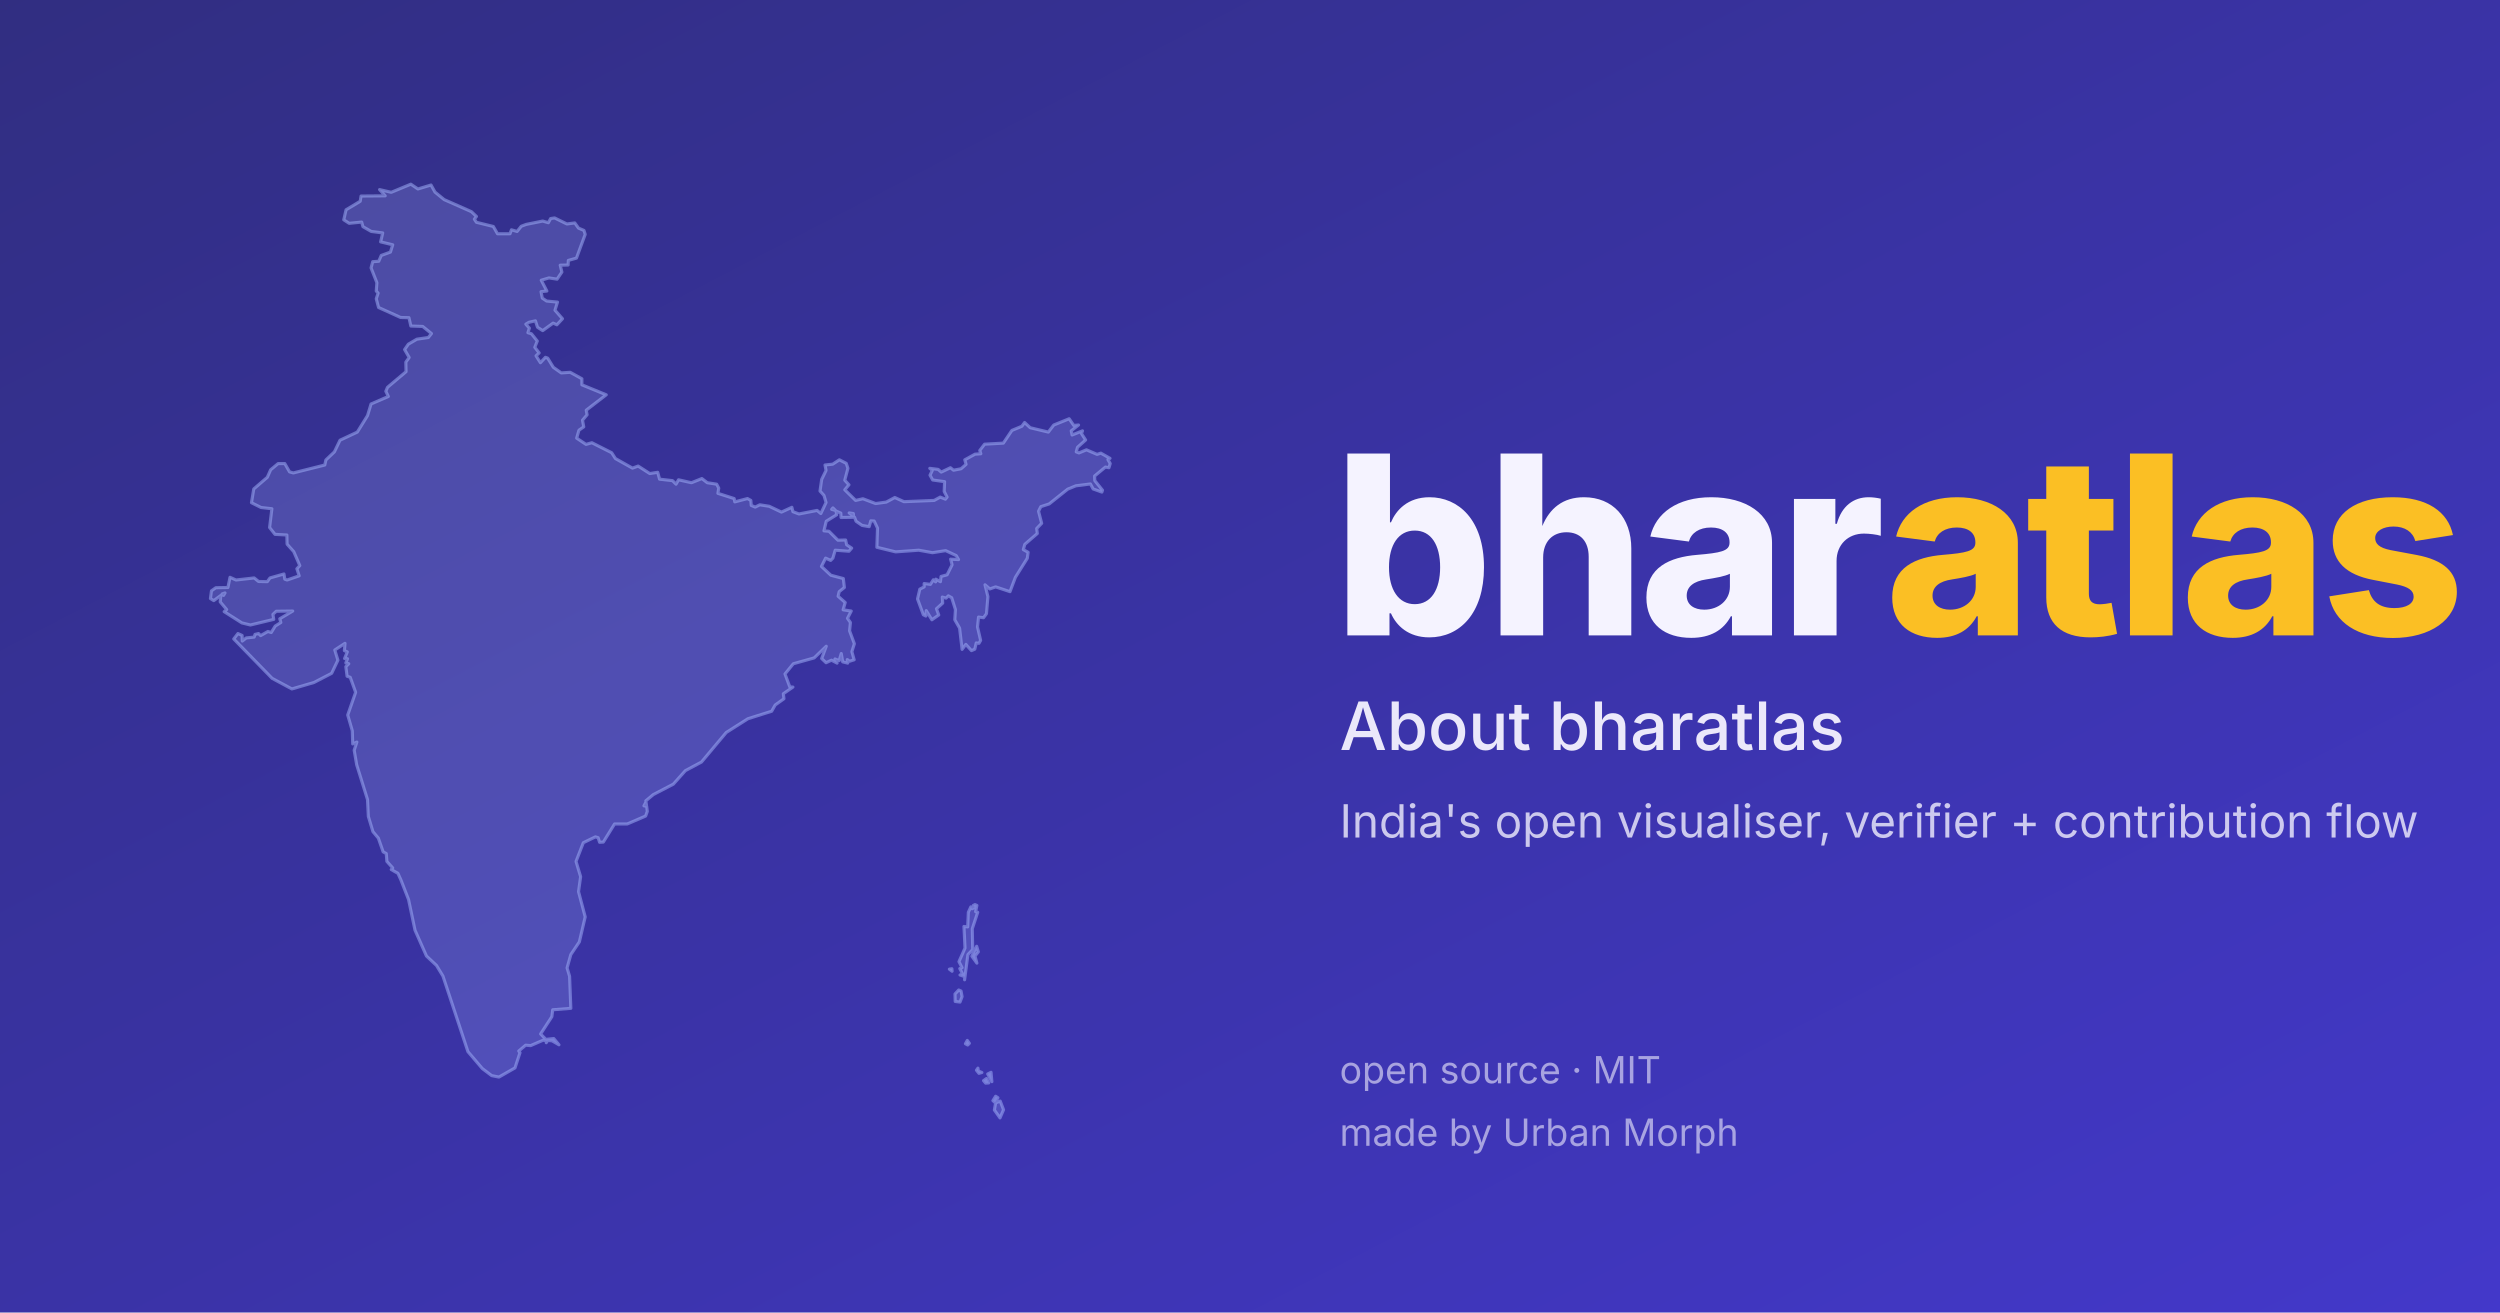
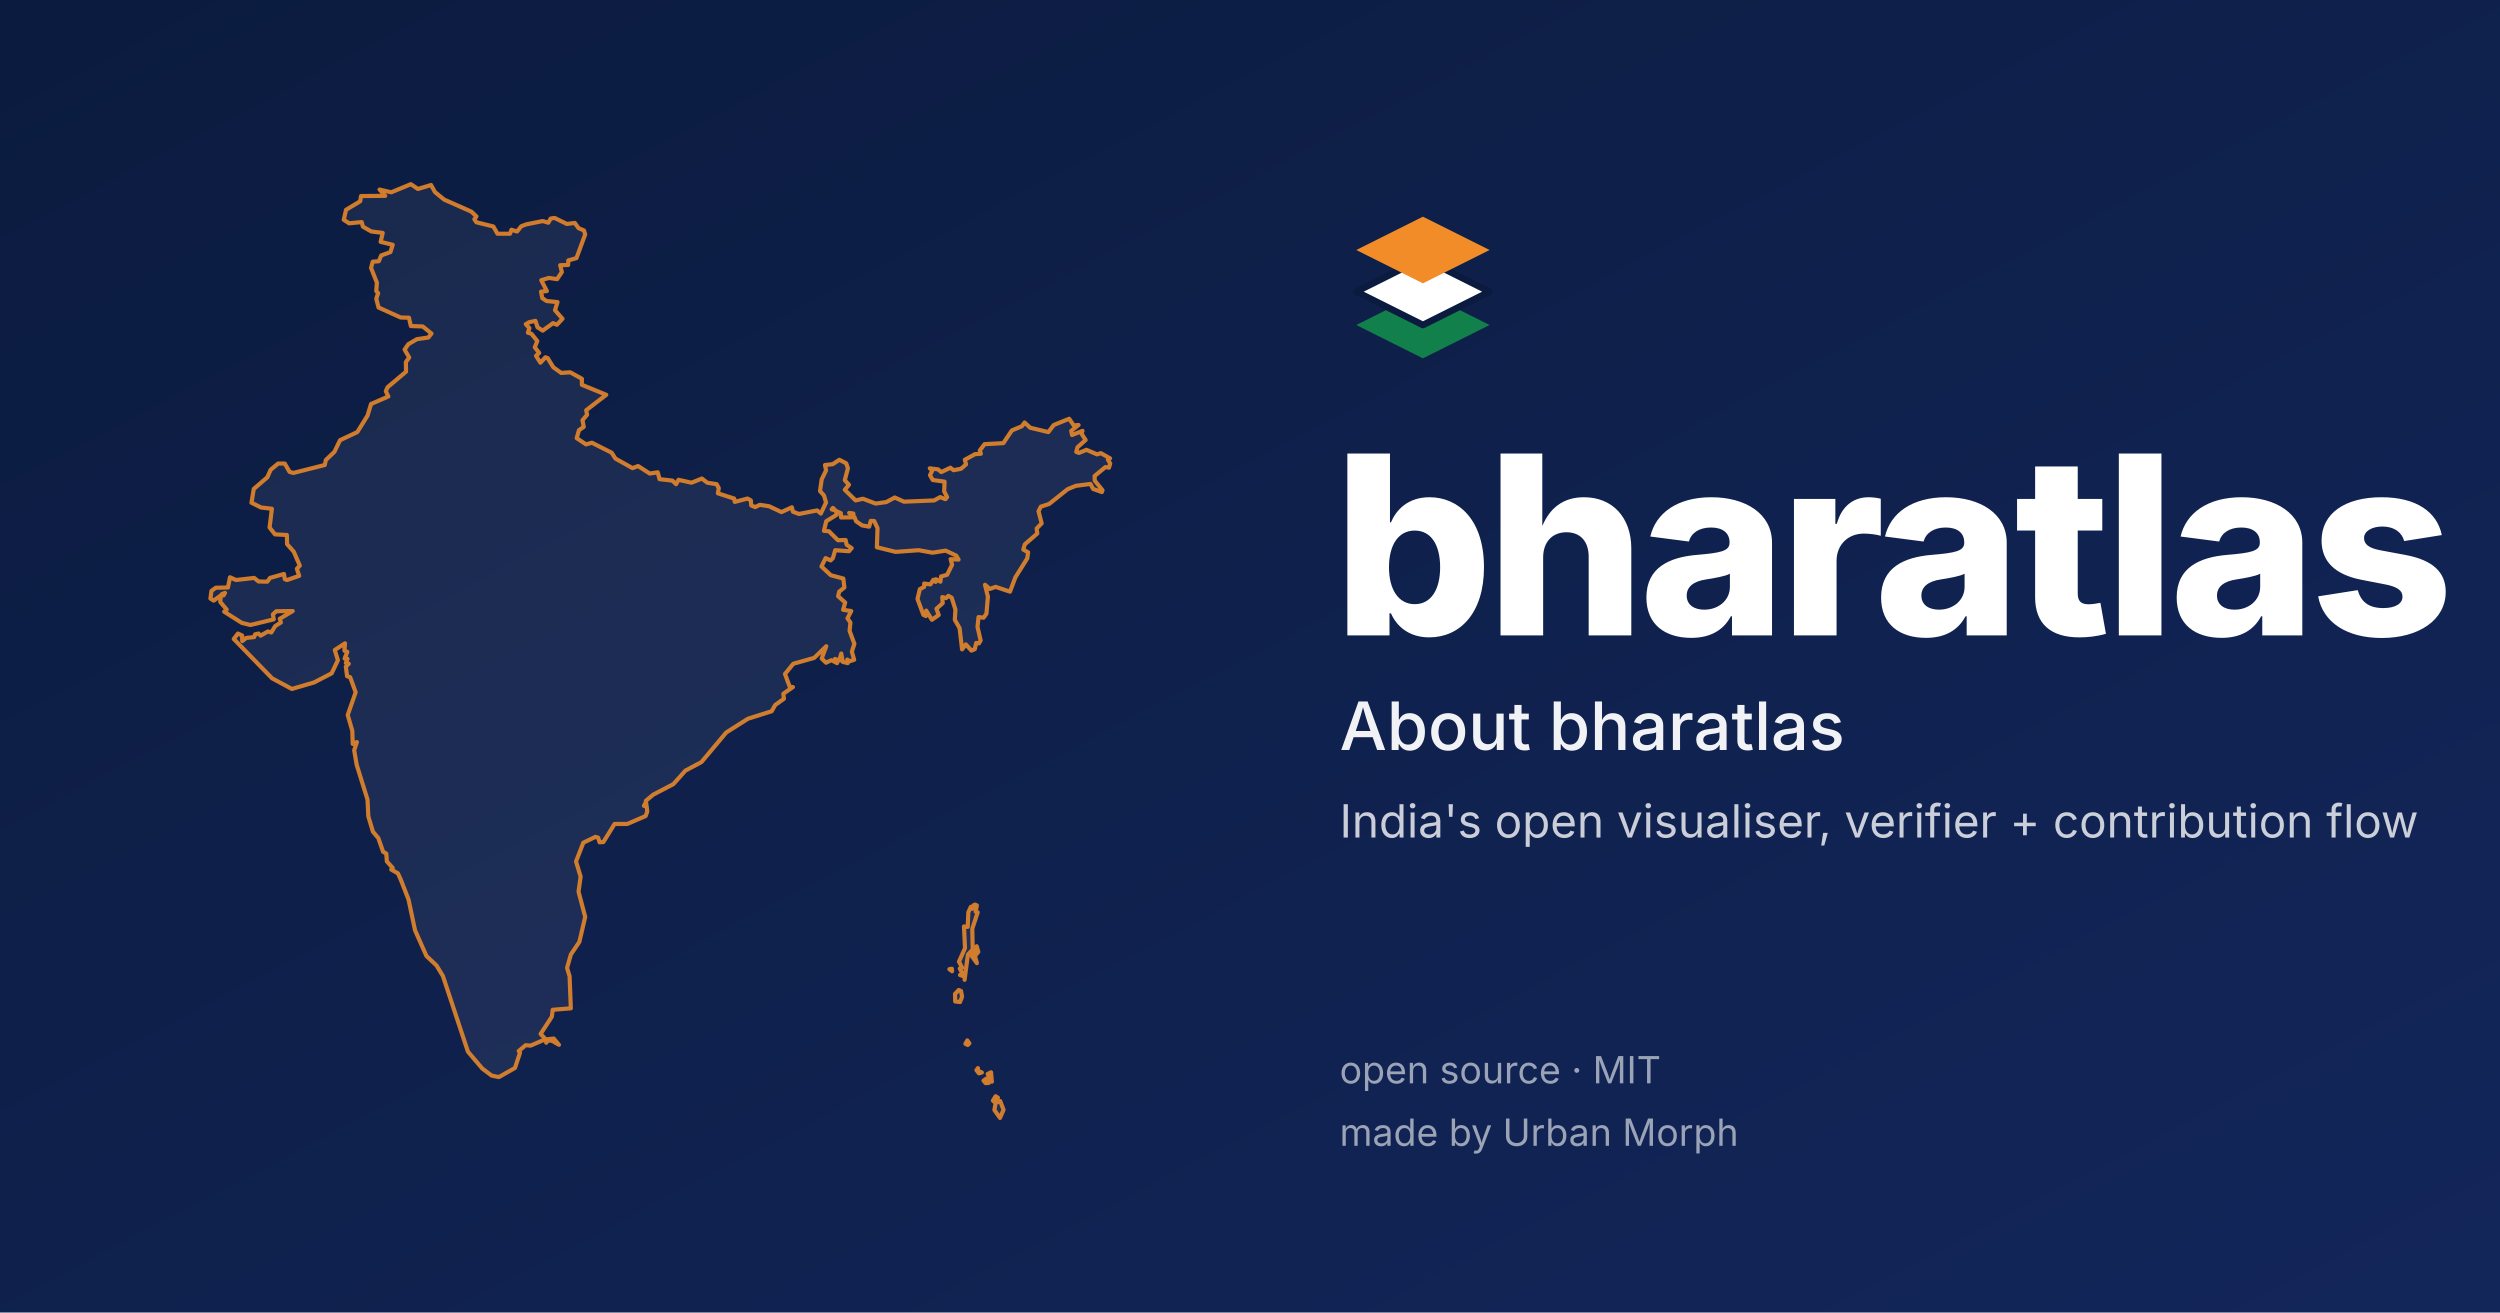
<svg xmlns="http://www.w3.org/2000/svg" width="1200" height="630" viewBox="0 0 1200 630">
  <defs>
    <linearGradient id="bg" x1="0%" y1="0%" x2="100%" y2="100%">
-       <stop offset="0%" stop-color="#312e81" />
-       <stop offset="100%" stop-color="#4338ca" />
+       <stop offset="0%" stop-color="#0B1B3F" />
+       <stop offset="100%" stop-color="#13265A" />
    </linearGradient>
  </defs>
  <rect width="1200" height="630" fill="url(#bg)" />
  <g>
-     <path d="M 101.0 287.3 L 101.5 283.6 L 103.6 282.1 L 109.4 282.0 L 110.4 277.1 L 113.3 278.4 L 122.0 277.4 L 124.1 279.1 L 128.3 279.2 L 129.6 277.4 L 136.3 275.5 L 136.7 278.0 L 137.8 278.4 L 143.6 276.4 L 142.5 273.0 L 143.9 271.5 L 141.0 264.8 L 137.8 261.2 L 137.7 256.8 L 132.0 256.5 L 129.4 253.2 L 130.5 244.2 L 125.3 243.6 L 120.7 241.3 L 121.8 234.7 L 128.3 229.1 L 129.9 225.5 L 133.5 222.5 L 136.7 222.5 L 139.0 226.5 L 140.8 227.0 L 155.9 223.2 L 156.4 220.8 L 160.5 216.9 L 163.2 211.3 L 171.5 207.4 L 176.4 199.5 L 178.1 193.9 L 186.4 190.3 L 185.2 187.8 L 186.0 185.9 L 194.9 178.4 L 194.8 173.8 L 196.4 171.6 L 194.2 167.8 L 196.0 165.2 L 200.1 162.8 L 205.6 162.0 L 207.1 160.1 L 202.9 156.7 L 197.2 156.5 L 196.3 152.5 L 192.3 152.4 L 181.7 147.6 L 180.6 143.4 L 181.5 140.7 L 180.6 139.7 L 180.9 135.7 L 178.1 128.6 L 178.9 125.6 L 181.8 125.4 L 183.0 122.6 L 187.4 121.0 L 188.5 117.5 L 182.7 116.1 L 183.7 111.8 L 178.2 111.1 L 174.2 108.8 L 173.6 106.6 L 167.6 107.2 L 165.0 105.5 L 166.1 100.7 L 172.9 96.6 L 173.3 94.1 L 184.9 94.0 L 182.2 91.0 L 187.8 92.3 L 197.2 88.4 L 200.6 90.7 L 206.9 88.8 L 208.8 92.2 L 213.2 95.8 L 226.3 101.6 L 228.7 103.9 L 227.7 105.2 L 228.7 106.7 L 236.8 108.7 L 238.8 112.2 L 244.8 112.2 L 245.5 110.3 L 248.2 111.1 L 250.2 108.6 L 252.6 107.7 L 260.5 106.1 L 263.2 106.9 L 264.3 104.9 L 266.2 104.6 L 272.1 107.5 L 275.9 107.0 L 277.7 109.5 L 280.3 110.6 L 280.9 112.5 L 276.7 123.9 L 272.8 125.0 L 272.7 127.2 L 268.9 127.3 L 269.7 130.6 L 267.4 134.0 L 263.5 133.4 L 259.8 134.5 L 262.5 139.7 L 259.7 140.0 L 260.3 143.1 L 262.4 144.5 L 267.6 145.0 L 266.4 148.9 L 270.0 153.0 L 267.3 155.9 L 265.5 155.1 L 260.5 158.7 L 258.0 157.1 L 257.0 154.0 L 253.9 154.7 L 252.4 155.6 L 254.1 157.5 L 253.4 159.7 L 255.1 160.2 L 257.9 163.7 L 256.7 166.7 L 258.8 169.4 L 257.3 170.8 L 259.4 174.1 L 261.8 171.5 L 262.9 171.9 L 265.6 176.3 L 269.4 179.0 L 273.7 178.7 L 279.3 181.8 L 279.3 184.7 L 291.0 189.5 L 281.4 196.9 L 281.8 199.1 L 279.6 201.7 L 280.2 204.9 L 277.9 206.5 L 276.8 210.3 L 281.3 213.3 L 284.1 212.5 L 293.6 217.3 L 295.4 220.1 L 303.6 224.7 L 306.3 223.7 L 311.9 227.3 L 315.7 226.7 L 316.6 230.0 L 322.8 230.7 L 324.5 232.4 L 325.7 230.3 L 331.9 231.7 L 336.9 229.7 L 339.5 231.7 L 344.0 232.4 L 345.0 234.3 L 344.6 236.8 L 352.4 239.3 L 352.7 240.9 L 358.8 239.3 L 360.4 240.2 L 360.6 242.6 L 362.5 243.4 L 364.7 242.3 L 369.2 243.0 L 375.1 245.8 L 380.1 243.5 L 380.6 245.6 L 383.5 246.7 L 392.2 245.0 L 394.0 246.5 L 396.5 241.2 L 395.5 237.8 L 393.6 235.7 L 394.4 230.1 L 396.5 225.8 L 396.0 223.2 L 399.7 222.8 L 402.9 220.7 L 406.2 222.4 L 407.0 224.8 L 405.5 230.5 L 407.5 232.7 L 405.5 235.1 L 410.7 240.2 L 414.2 239.4 L 420.3 241.7 L 425.4 241.0 L 429.5 238.8 L 433.9 240.8 L 448.4 240.2 L 451.3 238.6 L 453.8 239.6 L 454.6 238.6 L 453.2 235.9 L 453.4 231.2 L 447.7 230.4 L 446.4 228.1 L 447.5 225.8 L 446.3 224.8 L 450.3 225.3 L 451.8 226.6 L 456.2 224.5 L 457.7 225.7 L 461.3 225.0 L 463.7 222.9 L 463.1 220.7 L 468.0 218.0 L 470.8 217.8 L 470.3 216.2 L 472.6 213.2 L 481.6 212.7 L 485.7 206.6 L 490.5 204.6 L 491.8 202.8 L 494.5 205.3 L 503.2 207.4 L 505.8 204.0 L 513.2 201.0 L 515.4 204.2 L 517.7 204.0 L 514.2 206.8 L 514.6 208.8 L 519.6 206.8 L 519.1 208.1 L 521.1 211.2 L 517.2 214.7 L 516.6 216.9 L 517.9 217.4 L 521.5 215.9 L 526.6 218.1 L 528.4 217.5 L 532.8 220.0 L 531.8 220.6 L 532.9 222.5 L 532.3 224.5 L 530.6 224.2 L 525.4 228.5 L 525.5 230.7 L 529.2 235.3 L 528.9 236.2 L 524.7 234.7 L 523.4 232.3 L 516.4 233.2 L 512.5 234.8 L 503.6 241.9 L 499.6 243.2 L 498.5 245.4 L 500.0 251.2 L 497.6 253.7 L 497.9 256.1 L 491.9 261.3 L 491.2 263.8 L 493.5 265.1 L 493.1 268.0 L 487.4 277.1 L 484.8 284.0 L 477.9 281.7 L 475.1 282.7 L 472.8 280.7 L 474.2 286.4 L 473.5 294.6 L 472.1 296.5 L 469.7 296.2 L 469.2 300.9 L 470.7 307.4 L 469.9 308.8 L 468.6 308.6 L 467.9 311.6 L 466.3 312.3 L 463.6 309.3 L 461.8 311.7 L 460.6 301.5 L 458.3 297.5 L 458.6 292.6 L 456.8 286.9 L 455.2 286.0 L 454.1 287.1 L 452.3 286.6 L 452.5 289.5 L 449.5 292.2 L 450.6 295.2 L 447.3 297.5 L 444.6 293.1 L 444.4 295.7 L 443.2 295.1 L 440.4 287.5 L 441.5 282.8 L 443.6 281.7 L 443.6 280.1 L 446.6 280.5 L 448.0 278.3 L 449.1 279.3 L 449.2 278.0 L 451.4 279.2 L 451.7 276.7 L 454.6 275.9 L 457.0 271.1 L 456.3 268.4 L 460.1 268.6 L 459.0 266.7 L 453.9 264.3 L 447.6 265.3 L 441.0 264.1 L 429.9 264.9 L 420.9 262.7 L 421.2 253.5 L 419.6 250.1 L 418.0 250.0 L 417.2 252.8 L 413.8 252.2 L 410.9 250.2 L 410.2 248.3 L 403.7 248.4 L 403.6 246.3 L 401.3 245.3 L 401.6 247.1 L 396.6 250.2 L 395.5 254.8 L 397.9 255.0 L 402.2 259.3 L 405.9 259.2 L 406.4 261.5 L 408.8 263.1 L 407.5 264.6 L 400.9 264.1 L 399.8 267.9 L 398.7 269.0 L 396.3 267.9 L 394.3 271.9 L 398.8 276.1 L 404.8 277.7 L 405.3 282.0 L 402.8 284.0 L 402.3 286.2 L 405.7 289.2 L 404.7 292.7 L 408.6 293.3 L 406.8 296.8 L 408.2 298.8 L 407.8 302.8 L 410.1 309.0 L 408.9 312.8 L 410.0 316.7 L 407.8 317.4 L 406.7 316.6 L 406.9 318.3 L 404.5 317.7 L 403.8 313.7 L 402.8 317.1 L 400.8 316.3 L 401.8 318.3 L 399.1 316.9 L 396.5 318.1 L 394.4 316.1 L 396.6 310.2 L 390.8 315.8 L 380.8 318.6 L 376.8 323.5 L 379.1 329.7 L 380.6 329.8 L 376.0 333.0 L 376.3 335.4 L 372.1 338.4 L 370.4 341.4 L 359.0 345.0 L 348.6 351.6 L 336.7 365.8 L 329.0 369.9 L 323.2 376.4 L 313.6 381.4 L 310.0 384.4 L 310.3 386.5 L 309.9 385.3 L 309.1 386.8 L 310.4 387.0 L 310.7 389.5 L 309.9 391.7 L 301.1 395.5 L 295.0 395.5 L 289.6 404.2 L 287.8 404.3 L 287.1 402.1 L 285.8 401.7 L 280.0 404.5 L 276.5 413.5 L 278.7 420.8 L 277.7 428.0 L 280.9 440.1 L 278.1 452.1 L 274.0 458.2 L 272.2 464.6 L 273.4 468.6 L 274.0 484.0 L 265.3 484.7 L 264.9 488.0 L 259.5 496.3 L 262.0 498.9 L 265.8 498.5 L 268.3 501.5 L 265.0 499.6 L 262.9 499.4 L 262.2 500.5 L 262.6 499.6 L 260.7 499.3 L 254.7 501.9 L 252.3 501.7 L 249.0 504.5 L 249.6 505.3 L 247.2 512.6 L 239.5 517.0 L 236.0 516.3 L 231.5 512.9 L 224.6 504.8 L 212.6 468.5 L 209.5 463.4 L 204.7 458.9 L 199.2 446.5 L 196.1 431.8 L 192.4 422.3 L 191.0 419.2 L 187.8 417.4 L 188.5 416.6 L 185.7 413.5 L 185.4 409.7 L 183.9 408.9 L 181.6 402.3 L 179.0 399.2 L 176.8 391.9 L 176.4 383.8 L 171.2 367.1 L 170.0 360.1 L 171.3 356.2 L 169.3 357.1 L 169.1 350.8 L 166.9 343.2 L 170.7 332.3 L 168.1 325.1 L 166.6 324.6 L 166.0 320.0 L 167.4 318.6 L 166.0 318.2 L 166.8 316.2 L 165.4 316.1 L 166.7 312.9 L 165.3 312.3 L 165.6 308.8 L 160.7 312.0 L 162.2 316.9 L 159.2 323.2 L 150.7 327.6 L 140.1 330.7 L 130.6 325.6 L 112.2 306.7 L 114.2 304.1 L 116.2 305.0 L 116.3 307.7 L 118.2 306.2 L 122.0 305.8 L 122.4 304.5 L 124.1 304.1 L 125.1 305.1 L 128.6 303.1 L 130.2 303.6 L 132.1 300.5 L 134.8 298.8 L 134.3 297.0 L 140.5 293.3 L 132.6 293.4 L 131.0 294.9 L 131.4 297.3 L 120.2 300.0 L 116.1 299.0 L 107.6 293.6 L 108.8 292.6 L 105.7 288.9 L 106.0 285.8 L 102.6 288.3 L 101.0 287.3 Z M 407.6 246.2 L 409.7 247.7 L 409.6 246.5 L 407.6 246.2 Z M 399.2 244.5 L 401.0 245.0 L 399.8 243.8 L 399.2 244.5 Z M 106.6 285.1 L 107.3 285.8 L 108.0 284.6 L 106.6 285.1 Z M 477.9 529.4 L 480.1 528.5 L 481.7 532.7 L 480.0 536.6 L 477.3 532.8 L 477.9 529.4 Z M 476.6 528.3 L 477.9 526.2 L 479.0 526.9 L 477.6 529.2 L 476.6 528.3 Z M 474.1 515.5 L 475.7 514.7 L 476.1 519.2 L 474.1 515.5 Z M 472.1 518.7 L 473.5 517.7 L 474.6 519.8 L 473.1 519.9 L 472.1 518.7 Z M 468.7 513.7 L 469.4 512.7 L 469.6 514.1 L 471.3 514.8 L 469.9 515.2 L 468.7 513.7 Z M 468.8 454.2 L 469.6 456.9 L 468.0 458.9 L 468.9 462.3 L 466.5 459.0 L 468.8 454.2 Z M 460.3 461.6 L 463.2 455.1 L 462.7 444.7 L 464.5 444.9 L 464.8 437.9 L 466.0 435.3 L 466.6 436.2 L 467.9 435.5 L 467.2 434.6 L 468.0 434.2 L 468.9 434.6 L 468.3 437.6 L 469.3 437.9 L 466.7 445.8 L 466.9 455.8 L 464.6 458.2 L 463.0 470.3 L 463.1 468.8 L 460.8 468.0 L 462.0 467.4 L 460.7 464.9 L 461.8 464.5 L 460.3 461.6 Z M 463.4 501.0 L 464.3 499.4 L 465.3 500.8 L 464.5 501.6 L 463.4 501.0 Z M 458.4 477.1 L 460.2 475.2 L 461.3 475.7 L 461.8 478.4 L 460.8 481.0 L 458.5 480.7 L 458.4 477.1 Z M 455.7 465.2 L 456.9 465.0 L 457.0 466.2 L 455.7 465.2 Z" fill="#a5b4fc" fill-opacity="0.22" fill-rule="evenodd" stroke="#a5b4fc" stroke-opacity="0.5" stroke-width="1.5" stroke-linejoin="round" />
+     <path d="M 101.0 287.3 L 101.5 283.6 L 103.6 282.1 L 109.4 282.0 L 110.4 277.1 L 113.3 278.4 L 122.0 277.4 L 124.1 279.1 L 128.3 279.2 L 129.6 277.4 L 136.3 275.5 L 136.7 278.0 L 137.8 278.4 L 143.6 276.4 L 142.5 273.0 L 143.9 271.5 L 141.0 264.8 L 137.8 261.2 L 137.7 256.8 L 132.0 256.5 L 129.4 253.2 L 130.5 244.2 L 125.3 243.6 L 120.7 241.3 L 121.8 234.7 L 128.3 229.1 L 129.9 225.5 L 133.5 222.5 L 136.7 222.5 L 139.0 226.5 L 140.8 227.0 L 155.9 223.2 L 156.4 220.8 L 160.5 216.9 L 163.2 211.3 L 171.5 207.4 L 176.4 199.5 L 178.1 193.9 L 186.4 190.3 L 185.2 187.8 L 186.0 185.9 L 194.9 178.4 L 194.8 173.8 L 196.4 171.6 L 194.2 167.8 L 196.0 165.2 L 200.1 162.8 L 205.6 162.0 L 207.1 160.1 L 202.9 156.7 L 197.2 156.5 L 196.3 152.5 L 192.3 152.4 L 181.7 147.6 L 180.6 143.4 L 181.5 140.7 L 180.6 139.7 L 180.9 135.7 L 178.1 128.6 L 178.9 125.6 L 181.8 125.4 L 183.0 122.6 L 187.4 121.0 L 188.5 117.5 L 182.7 116.1 L 183.7 111.8 L 178.2 111.1 L 174.2 108.8 L 173.6 106.6 L 167.6 107.2 L 165.0 105.5 L 166.1 100.7 L 172.9 96.6 L 173.3 94.1 L 184.9 94.0 L 182.2 91.0 L 187.8 92.3 L 197.2 88.4 L 200.6 90.7 L 206.9 88.8 L 208.8 92.2 L 213.2 95.8 L 226.3 101.6 L 228.7 103.9 L 227.7 105.2 L 228.7 106.7 L 236.8 108.7 L 238.8 112.2 L 244.8 112.2 L 245.5 110.3 L 248.2 111.1 L 250.2 108.6 L 252.6 107.7 L 260.5 106.1 L 263.2 106.9 L 264.3 104.9 L 266.2 104.6 L 272.1 107.5 L 275.9 107.0 L 277.7 109.5 L 280.3 110.6 L 280.9 112.5 L 276.7 123.9 L 272.8 125.0 L 272.7 127.2 L 268.9 127.3 L 269.7 130.6 L 267.4 134.0 L 263.5 133.4 L 259.8 134.5 L 262.5 139.7 L 259.7 140.0 L 260.3 143.1 L 262.4 144.5 L 267.6 145.0 L 266.4 148.9 L 270.0 153.0 L 267.3 155.9 L 265.5 155.1 L 260.5 158.7 L 258.0 157.1 L 257.0 154.0 L 253.9 154.7 L 252.4 155.6 L 254.1 157.5 L 253.4 159.7 L 255.1 160.2 L 257.9 163.7 L 256.7 166.7 L 258.8 169.4 L 257.3 170.8 L 259.4 174.1 L 261.8 171.5 L 262.9 171.9 L 265.6 176.3 L 269.4 179.0 L 273.7 178.7 L 279.3 181.8 L 279.3 184.7 L 291.0 189.5 L 281.4 196.9 L 281.8 199.1 L 279.6 201.7 L 280.2 204.9 L 277.9 206.5 L 276.8 210.3 L 281.3 213.3 L 284.1 212.5 L 293.6 217.3 L 295.4 220.1 L 303.6 224.7 L 306.3 223.7 L 311.9 227.3 L 315.7 226.7 L 316.6 230.0 L 322.8 230.7 L 324.5 232.4 L 325.7 230.3 L 331.9 231.7 L 336.9 229.7 L 339.5 231.7 L 344.0 232.4 L 345.0 234.3 L 344.6 236.8 L 352.4 239.3 L 352.7 240.9 L 358.8 239.3 L 360.4 240.2 L 360.6 242.6 L 362.5 243.4 L 364.7 242.3 L 369.2 243.0 L 375.1 245.8 L 380.1 243.5 L 380.6 245.6 L 383.5 246.7 L 392.2 245.0 L 394.0 246.5 L 396.5 241.2 L 395.5 237.8 L 393.6 235.7 L 394.4 230.1 L 396.5 225.8 L 396.0 223.2 L 399.7 222.8 L 402.9 220.7 L 406.2 222.4 L 407.0 224.8 L 405.5 230.5 L 407.5 232.7 L 405.5 235.1 L 410.7 240.2 L 414.2 239.4 L 420.3 241.7 L 425.4 241.0 L 429.5 238.8 L 433.9 240.8 L 448.4 240.2 L 451.3 238.6 L 453.8 239.6 L 454.6 238.6 L 453.2 235.9 L 453.4 231.2 L 447.7 230.4 L 446.4 228.1 L 447.5 225.8 L 446.3 224.8 L 450.3 225.3 L 451.8 226.6 L 456.2 224.5 L 457.7 225.7 L 461.3 225.0 L 463.7 222.9 L 463.1 220.7 L 468.0 218.0 L 470.8 217.8 L 470.3 216.2 L 472.6 213.2 L 481.6 212.7 L 485.7 206.6 L 490.5 204.6 L 491.8 202.8 L 494.5 205.3 L 503.2 207.4 L 505.8 204.0 L 513.2 201.0 L 515.4 204.2 L 517.7 204.0 L 514.2 206.8 L 514.6 208.8 L 519.6 206.8 L 519.1 208.1 L 521.1 211.2 L 517.2 214.7 L 516.6 216.9 L 517.9 217.4 L 521.5 215.9 L 526.6 218.1 L 528.4 217.5 L 532.8 220.0 L 531.8 220.6 L 532.9 222.5 L 532.3 224.5 L 530.6 224.2 L 525.4 228.5 L 525.5 230.7 L 529.2 235.3 L 528.9 236.2 L 524.7 234.7 L 523.4 232.3 L 516.4 233.2 L 512.5 234.8 L 503.6 241.9 L 499.6 243.2 L 498.5 245.4 L 500.0 251.2 L 497.6 253.7 L 497.9 256.1 L 491.9 261.3 L 491.2 263.8 L 493.5 265.1 L 493.1 268.0 L 487.4 277.1 L 484.8 284.0 L 477.9 281.7 L 475.1 282.7 L 472.8 280.7 L 474.2 286.4 L 473.5 294.6 L 472.1 296.5 L 469.7 296.2 L 469.2 300.9 L 470.7 307.4 L 469.9 308.8 L 468.6 308.6 L 467.9 311.6 L 466.3 312.3 L 463.6 309.3 L 461.8 311.7 L 460.6 301.5 L 458.3 297.5 L 458.6 292.6 L 456.8 286.9 L 455.2 286.0 L 454.1 287.1 L 452.3 286.6 L 452.5 289.5 L 449.5 292.2 L 450.6 295.2 L 447.3 297.5 L 444.6 293.1 L 444.4 295.7 L 443.2 295.1 L 440.4 287.5 L 441.5 282.8 L 443.6 281.7 L 443.6 280.1 L 446.6 280.5 L 448.0 278.3 L 449.1 279.3 L 449.2 278.0 L 451.4 279.2 L 451.7 276.7 L 454.6 275.9 L 457.0 271.1 L 456.3 268.4 L 460.1 268.6 L 459.0 266.7 L 453.9 264.3 L 447.6 265.3 L 441.0 264.1 L 429.9 264.9 L 420.9 262.7 L 421.2 253.5 L 419.6 250.1 L 418.0 250.0 L 417.2 252.8 L 413.8 252.2 L 410.9 250.2 L 410.2 248.3 L 403.7 248.4 L 403.6 246.3 L 401.3 245.3 L 401.6 247.1 L 396.6 250.2 L 395.5 254.8 L 397.9 255.0 L 402.2 259.3 L 405.9 259.2 L 406.4 261.5 L 408.8 263.1 L 407.5 264.6 L 400.9 264.1 L 399.8 267.9 L 398.7 269.0 L 396.3 267.9 L 394.3 271.9 L 398.8 276.1 L 404.8 277.7 L 405.3 282.0 L 402.8 284.0 L 402.3 286.2 L 405.7 289.2 L 404.7 292.7 L 408.6 293.3 L 406.8 296.8 L 408.2 298.8 L 407.8 302.8 L 410.1 309.0 L 408.9 312.8 L 410.0 316.7 L 407.8 317.4 L 406.7 316.6 L 406.9 318.3 L 404.5 317.7 L 403.8 313.7 L 402.8 317.1 L 400.8 316.3 L 401.8 318.3 L 399.1 316.9 L 396.5 318.1 L 394.4 316.1 L 396.6 310.2 L 390.8 315.8 L 380.8 318.6 L 376.8 323.5 L 379.1 329.7 L 380.6 329.8 L 376.0 333.0 L 376.3 335.4 L 372.1 338.4 L 370.4 341.4 L 359.0 345.0 L 348.6 351.6 L 336.7 365.8 L 329.0 369.9 L 323.2 376.4 L 313.6 381.4 L 310.0 384.4 L 310.3 386.5 L 309.9 385.3 L 309.1 386.8 L 310.4 387.0 L 310.7 389.5 L 309.9 391.7 L 301.1 395.5 L 295.0 395.5 L 289.6 404.2 L 287.8 404.3 L 287.1 402.1 L 285.8 401.7 L 280.0 404.5 L 276.5 413.5 L 278.7 420.8 L 277.7 428.0 L 280.9 440.1 L 278.1 452.1 L 274.0 458.2 L 272.2 464.6 L 273.4 468.6 L 274.0 484.0 L 265.3 484.7 L 264.9 488.0 L 259.5 496.3 L 262.0 498.9 L 265.8 498.5 L 268.3 501.5 L 265.0 499.6 L 262.9 499.4 L 262.2 500.5 L 262.6 499.6 L 260.7 499.3 L 254.7 501.9 L 252.3 501.7 L 249.0 504.5 L 249.6 505.3 L 247.2 512.6 L 239.5 517.0 L 236.0 516.3 L 231.5 512.9 L 224.6 504.8 L 212.6 468.5 L 209.5 463.4 L 204.7 458.9 L 199.2 446.5 L 196.1 431.8 L 192.4 422.3 L 191.0 419.2 L 187.8 417.4 L 188.5 416.6 L 185.7 413.5 L 185.4 409.7 L 183.9 408.9 L 181.6 402.3 L 179.0 399.2 L 176.8 391.9 L 176.4 383.8 L 171.2 367.1 L 170.0 360.1 L 171.3 356.2 L 169.3 357.1 L 169.1 350.8 L 166.9 343.2 L 170.7 332.3 L 168.1 325.1 L 166.6 324.6 L 166.0 320.0 L 167.4 318.6 L 166.0 318.2 L 166.8 316.2 L 165.4 316.1 L 166.7 312.9 L 165.3 312.3 L 165.6 308.8 L 160.7 312.0 L 162.2 316.9 L 159.2 323.2 L 150.7 327.6 L 140.1 330.7 L 130.6 325.6 L 112.2 306.7 L 114.2 304.1 L 116.2 305.0 L 116.3 307.7 L 118.2 306.2 L 122.0 305.8 L 122.4 304.5 L 124.1 304.1 L 125.1 305.1 L 128.6 303.1 L 130.2 303.6 L 132.1 300.5 L 134.8 298.8 L 134.3 297.0 L 140.5 293.3 L 132.6 293.4 L 131.0 294.9 L 131.4 297.3 L 120.2 300.0 L 116.1 299.0 L 107.6 293.6 L 108.8 292.6 L 105.7 288.9 L 106.0 285.8 L 102.6 288.3 L 101.0 287.3 Z M 407.6 246.2 L 409.7 247.7 L 409.6 246.5 L 407.6 246.2 Z M 399.2 244.5 L 401.0 245.0 L 399.8 243.8 L 399.2 244.5 Z M 106.6 285.1 L 107.3 285.8 L 108.0 284.6 L 106.6 285.1 Z M 477.9 529.4 L 480.1 528.5 L 481.7 532.7 L 480.0 536.6 L 477.3 532.8 L 477.9 529.4 Z M 476.6 528.3 L 477.9 526.2 L 479.0 526.9 L 477.6 529.2 L 476.6 528.3 Z M 474.1 515.5 L 475.7 514.7 L 476.1 519.2 L 474.1 515.5 Z M 472.1 518.7 L 473.5 517.7 L 474.6 519.8 L 473.1 519.9 L 472.1 518.7 Z M 468.7 513.7 L 469.4 512.7 L 469.6 514.1 L 471.3 514.8 L 469.9 515.2 L 468.7 513.7 Z M 468.8 454.2 L 469.6 456.9 L 468.0 458.9 L 468.9 462.3 L 466.5 459.0 L 468.8 454.2 Z M 460.3 461.6 L 463.2 455.1 L 462.7 444.7 L 464.5 444.9 L 464.8 437.9 L 466.0 435.3 L 466.6 436.2 L 467.9 435.5 L 467.2 434.6 L 468.0 434.2 L 468.9 434.6 L 468.3 437.6 L 469.3 437.9 L 466.7 445.8 L 466.9 455.8 L 464.6 458.2 L 463.0 470.3 L 463.1 468.8 L 460.8 468.0 L 462.0 467.4 L 460.7 464.9 L 461.8 464.5 L 460.3 461.6 Z M 463.4 501.0 L 464.3 499.4 L 465.3 500.8 L 464.5 501.6 L 463.4 501.0 Z M 458.4 477.1 L 460.2 475.2 L 461.3 475.7 L 461.8 478.4 L 460.8 481.0 L 458.5 480.7 L 458.4 477.1 Z M 455.7 465.2 L 456.9 465.0 L 457.0 466.2 L 455.7 465.2 Z" fill="#FFFFFF" fill-opacity="0.06" fill-rule="evenodd" stroke="#F28C28" stroke-opacity="0.85" stroke-width="2" stroke-linejoin="round" />
+   </g>
+   <g transform="translate(643,96) scale(2)">
+     <path d="M20 22 L36 30 L20 38 L4 30 Z" fill="#12804A" />
+     <path d="M20 14 L36 22 L20 30 L4 22 Z" fill="#FFFFFF" stroke="#0B1B3F" stroke-width="1.6" stroke-linejoin="round" />
+     <path d="M20 4 L36 12 L20 20 L4 12 Z" fill="#F28C28" />
  </g>
  <g font-family="ui-sans-serif, -apple-system, 'Segoe UI', system-ui, sans-serif">
-     <text x="640" y="305" font-size="120" font-weight="800" letter-spacing="-3" fill="#f5f3ff">bhar<tspan fill="#fbbf24">atlas</tspan>
-     </text>
-     <text x="643" y="360" font-size="32" font-weight="500" fill="#f5f3ff" opacity="0.94">About bharatlas</text>
-     <text x="643" y="402" font-size="22" font-weight="400" fill="#f5f3ff" opacity="0.78">India's open visualiser, verifier + contribution flow</text>
-     <text x="643" y="520" font-size="18" font-weight="400" fill="#f5f3ff" opacity="0.58">
+     <text x="640" y="305" font-size="120" font-weight="800" letter-spacing="-3" fill="#FFFFFF">bharatlas</text>
+     <text x="643" y="360" font-size="32" font-weight="500" fill="#FFFFFF" opacity="0.94">About bharatlas</text>
+     <text x="643" y="402" font-size="22" font-weight="400" fill="#FFFFFF" opacity="0.78">India's open visualiser, verifier + contribution flow</text>
+     <text x="643" y="520" font-size="18" font-weight="400" fill="#FFFFFF" opacity="0.58">
      <tspan>open source · MIT</tspan>
      <tspan x="643" y="550">made by Urban Morph</tspan>
    </text>
  </g>
</svg>
